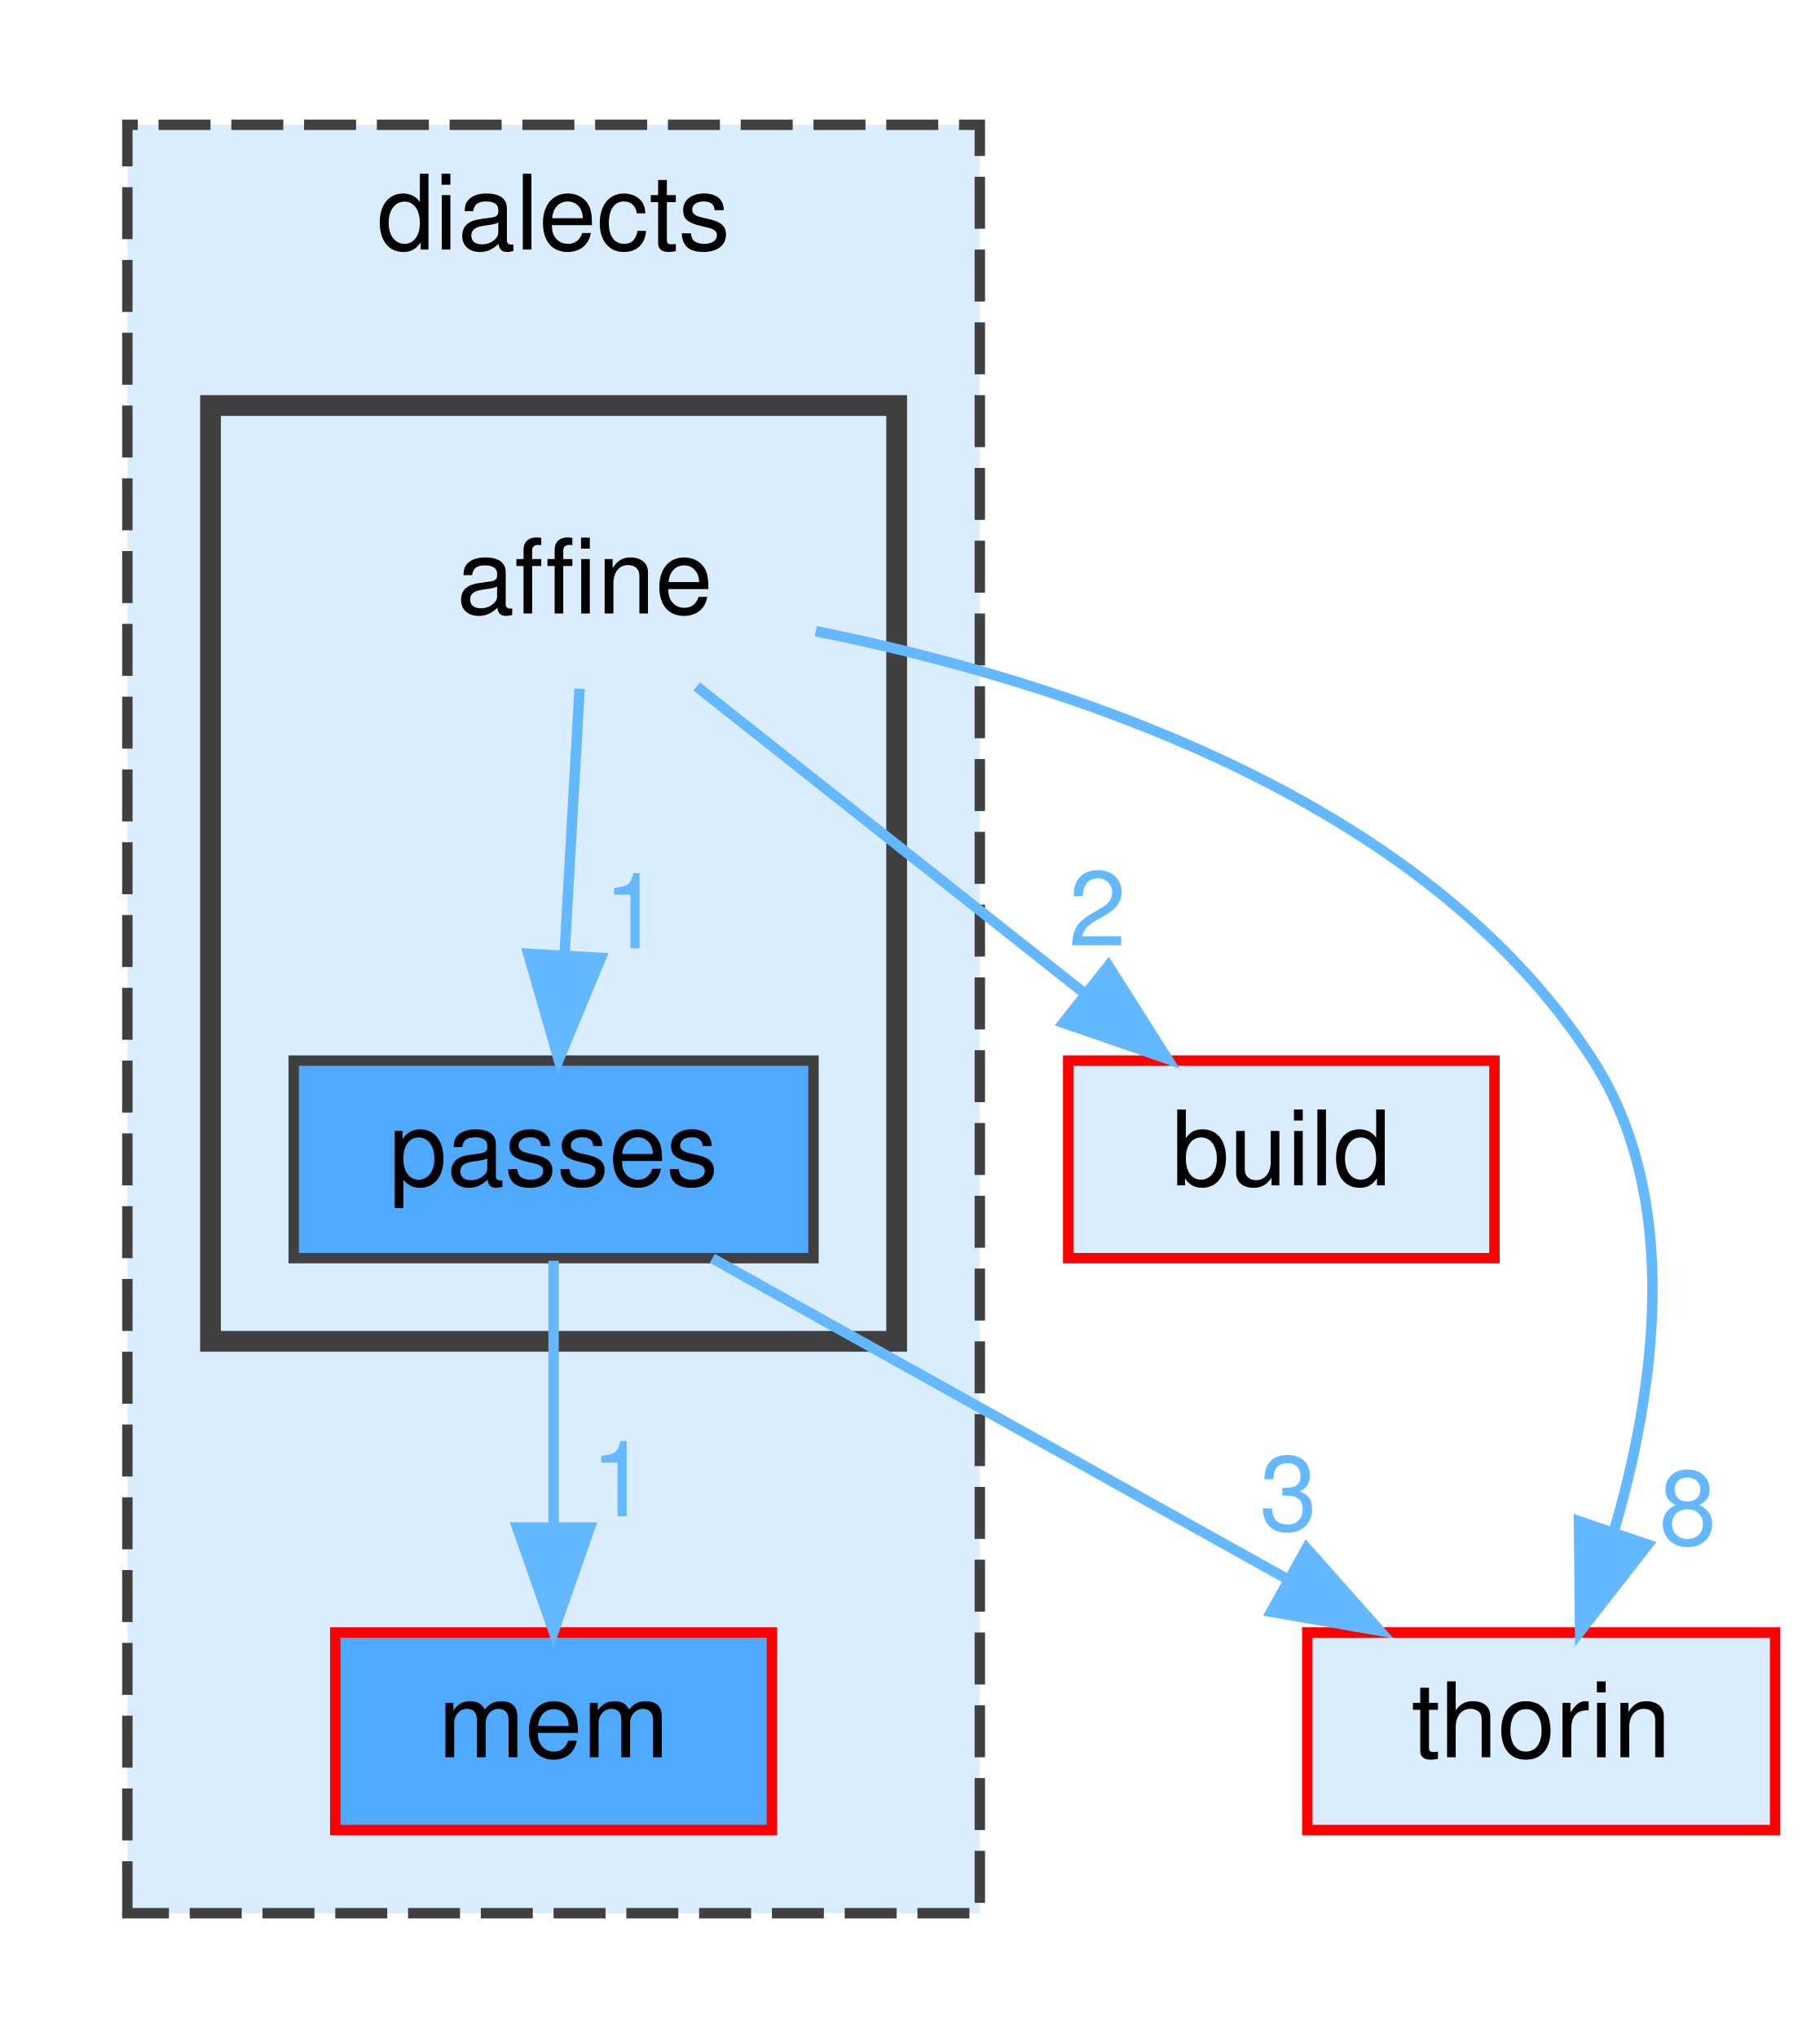
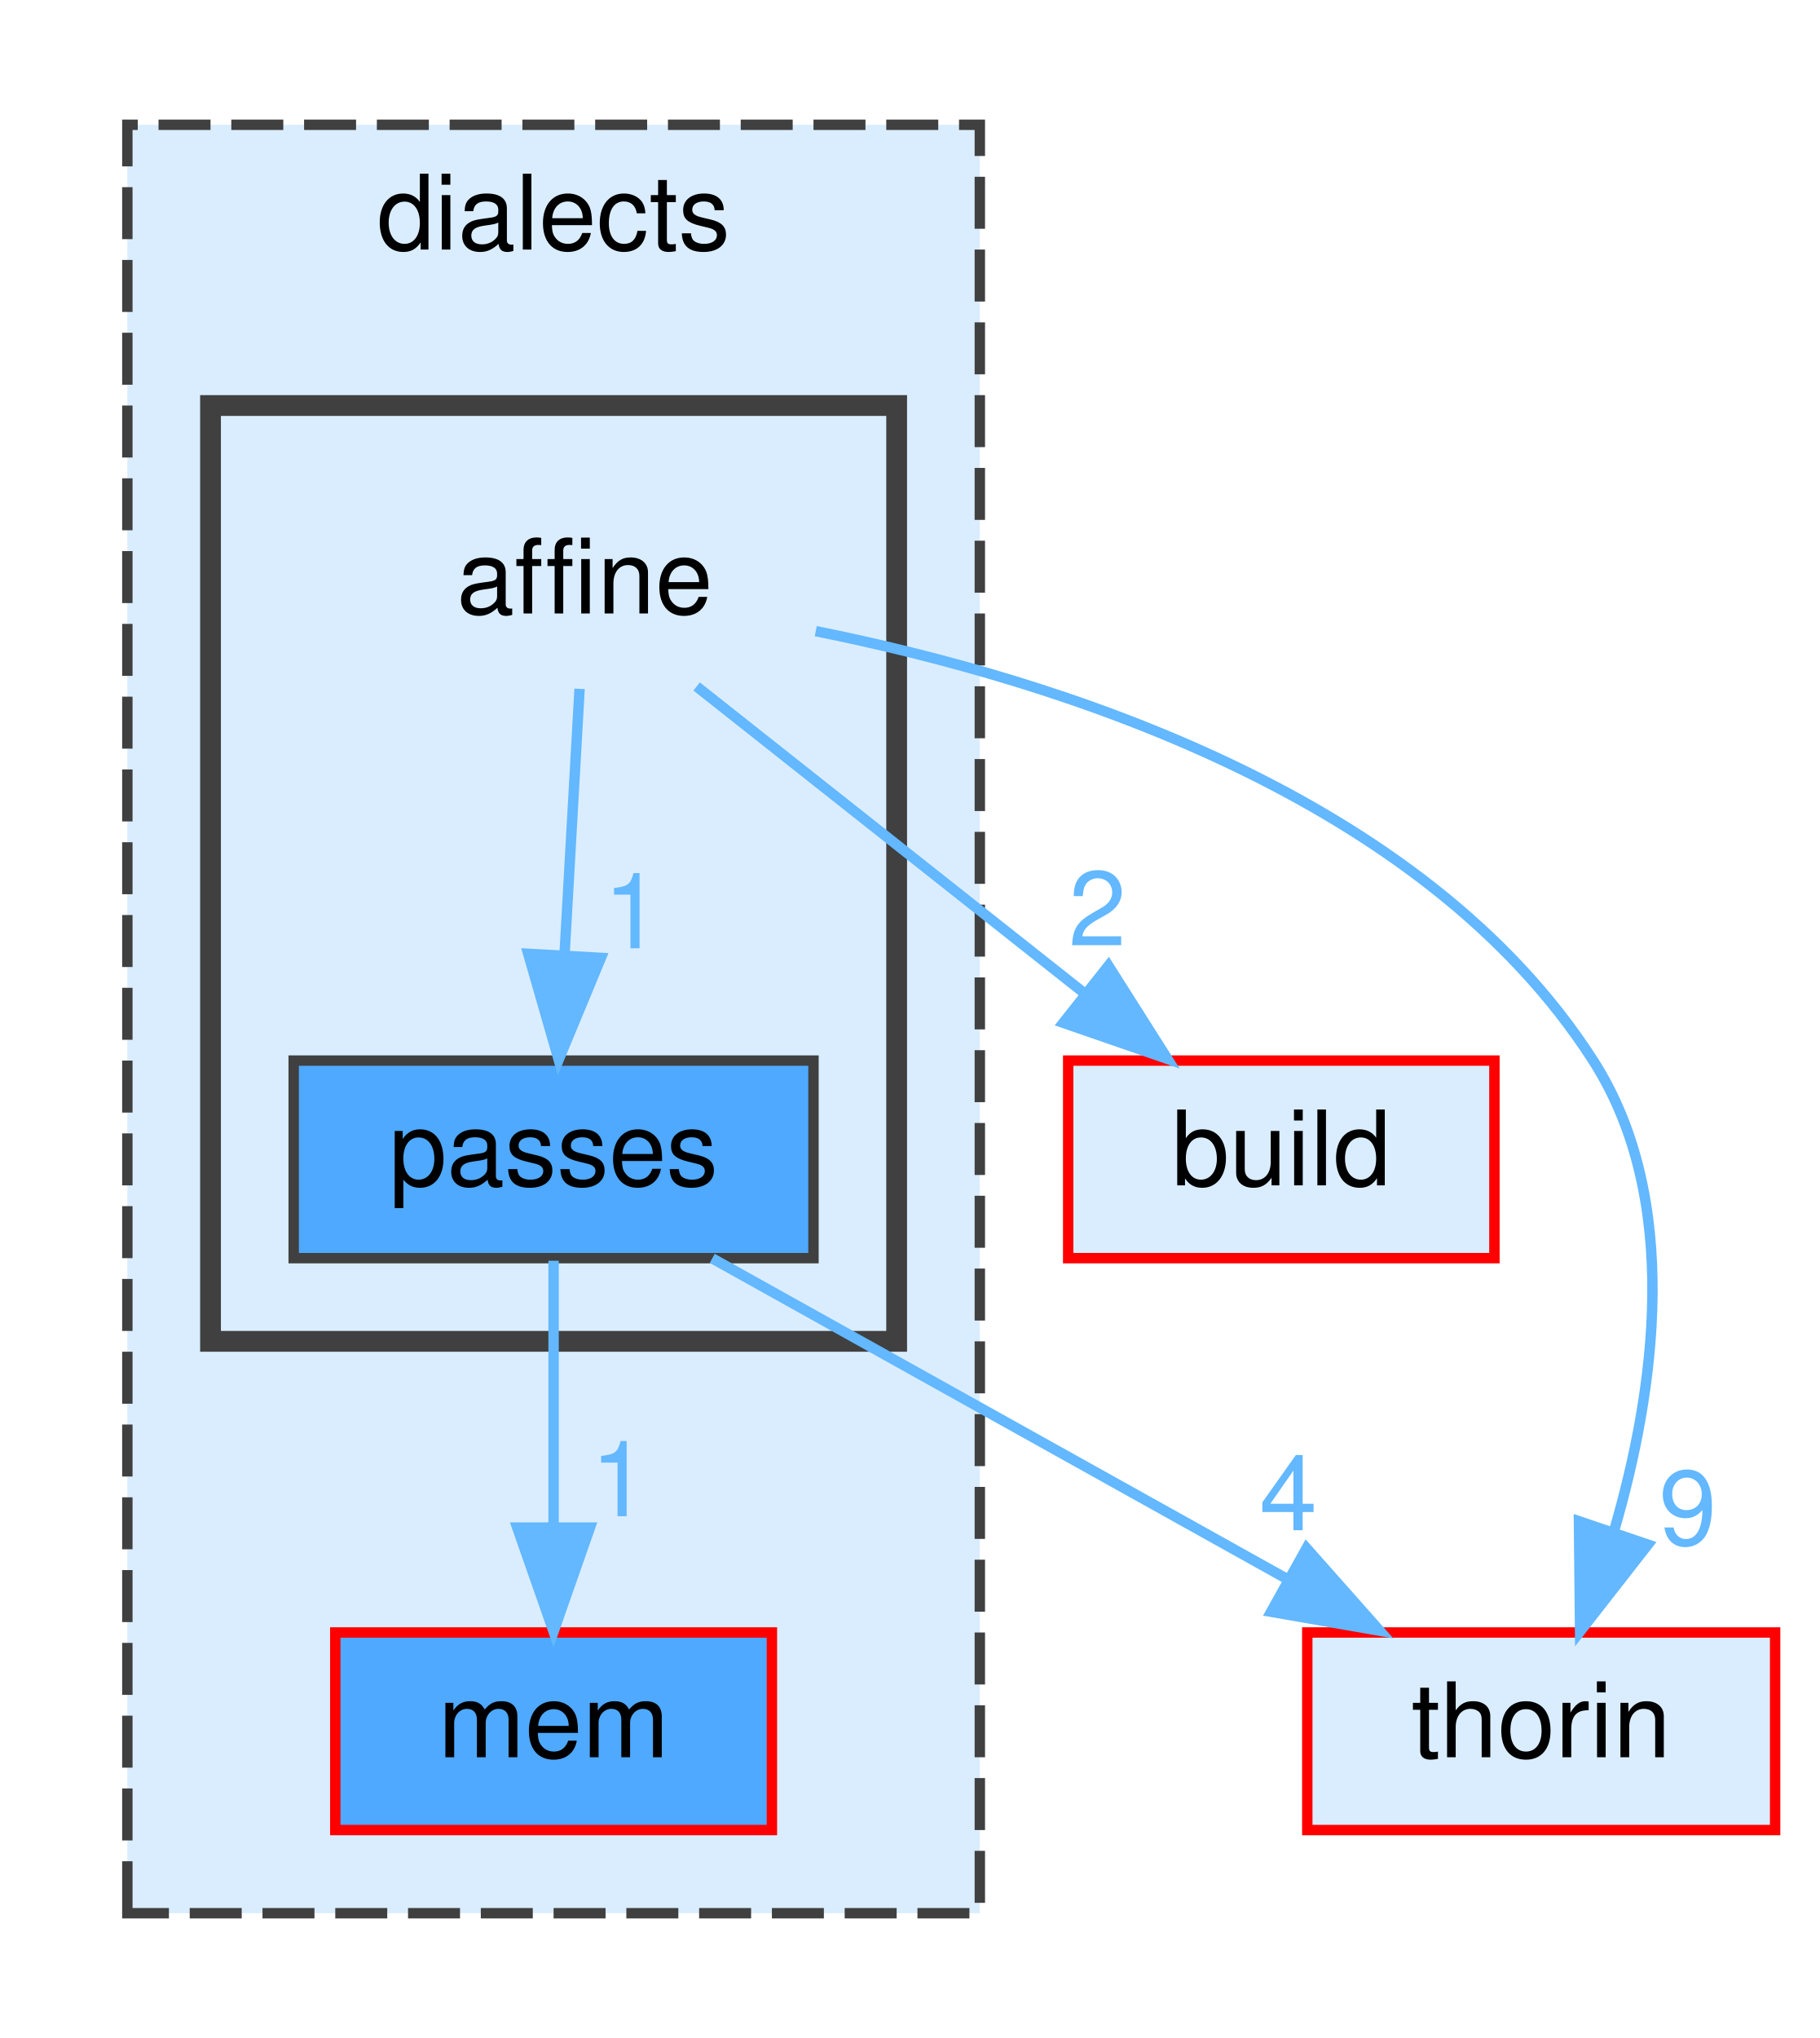
<svg xmlns="http://www.w3.org/2000/svg" xmlns:xlink="http://www.w3.org/1999/xlink" width="175pt" height="196pt" viewBox="0.00 0.00 174.50 196.00">
  <g id="graph0" class="graph" transform="scale(1 1) rotate(0) translate(4 192)">
    <g id="clust1" class="cluster">
      <g id="a_clust1">
        <a xlink:href="dir_dc7f769b3d5332bd9f89fd345831c3ed.html" target="_top" xlink:title="dialects">
          <polygon fill="#daedff" stroke="#404040" stroke-dasharray="5,2" points="8,-8 8,-180 90,-180 90,-8 8,-8" />
          <text text-anchor="middle" x="49" y="-168" font-family="Helvetica,sans-Serif" font-size="10.00">dialects</text>
        </a>
      </g>
    </g>
    <g id="clust2" class="cluster">
      <g id="a_clust2">
        <a xlink:href="dir_a4e6014a65dac395128c61005a1a2d46.html" target="_top">
          <polygon fill="#daedff" stroke="#404040" stroke-width="2" points="16,-63 16,-153 82,-153 82,-63 16,-63" />
        </a>
      </g>
    </g>
    <g id="node1" class="node">
      <g id="a_node1">
        <a xlink:href="dir_f4f507027349df35d55005177e6b6800.html" target="_top" xlink:title="mem">
          <polygon fill="#4ea9ff" stroke="red" points="70,-35 28,-35 28,-16 70,-16 70,-35" />
          <text text-anchor="middle" x="49" y="-23" font-family="Helvetica,sans-Serif" font-size="10.00">mem</text>
        </a>
      </g>
    </g>
    <g id="node2" class="node">
      <text text-anchor="middle" x="52" y="-133" font-family="Helvetica,sans-Serif" font-size="10.00">affine</text>
    </g>
    <g id="node3" class="node">
      <g id="a_node3">
        <a xlink:href="dir_3f412884cab3753195004027deca028b.html" target="_top" xlink:title="passes">
          <polygon fill="#4ea9ff" stroke="#404040" points="74,-90 24,-90 24,-71 74,-71 74,-90" />
          <text text-anchor="middle" x="49" y="-78" font-family="Helvetica,sans-Serif" font-size="10.00">passes</text>
        </a>
      </g>
    </g>
    <g id="edge1" class="edge">
      <path fill="none" stroke="#63b8ff" d="M51.5,-125.75C51.11,-118.8 50.55,-108.85 50.05,-100.13" />
      <polygon fill="#63b8ff" stroke="#63b8ff" points="53.55,-99.88 49.49,-90.09 46.56,-100.27 53.55,-99.88" />
      <g id="a_edge1-headlabel">
        <a xlink:href="dir_000001_000042.html" target="_top" xlink:title="1">
          <text text-anchor="middle" x="56.58" y="-100.8" font-family="Helvetica,sans-Serif" font-size="10.00" fill="#63b8ff">1</text>
        </a>
      </g>
    </g>
    <g id="node4" class="node">
      <g id="a_node4">
        <a xlink:href="dir_4fef79e7177ba769987a8da36c892c5f.html" target="_top" xlink:title="build">
          <polygon fill="#daedff" stroke="red" points="139.5,-90 98.5,-90 98.5,-71 139.5,-71 139.5,-90" />
          <text text-anchor="middle" x="119" y="-78" font-family="Helvetica,sans-Serif" font-size="10.00">build</text>
        </a>
      </g>
    </g>
    <g id="edge2" class="edge">
      <path fill="none" stroke="#63b8ff" d="M62.76,-125.98C72.77,-118.07 87.89,-106.11 99.93,-96.58" />
      <polygon fill="#63b8ff" stroke="#63b8ff" points="102.37,-99.12 108.04,-90.17 98.03,-93.63 102.37,-99.12" />
      <g id="a_edge2-headlabel">
        <a xlink:href="dir_000001_000008.html" target="_top" xlink:title="2">
          <text text-anchor="middle" x="101.31" y="-101.08" font-family="Helvetica,sans-Serif" font-size="10.00" fill="#63b8ff">2</text>
        </a>
      </g>
    </g>
    <g id="node5" class="node">
      <g id="a_node5">
        <a xlink:href="dir_c4168c80b7484587a21dc92c326c695e.html" target="_top" xlink:title="thorin">
          <polygon fill="#daedff" stroke="red" points="166.5,-35 121.5,-35 121.5,-16 166.5,-16 166.5,-35" />
          <text text-anchor="middle" x="144" y="-23" font-family="Helvetica,sans-Serif" font-size="10.00">thorin</text>
        </a>
      </g>
    </g>
    <g id="edge3" class="edge">
      <path fill="none" stroke="#63b8ff" d="M74.22,-131.3C97.4,-126.65 132.59,-115.58 149,-90 157.57,-76.63 154.96,-58.28 151,-44.74" />
      <polygon fill="#63b8ff" stroke="#63b8ff" points="154.26,-43.45 147.74,-35.1 147.63,-45.7 154.26,-43.45" />
      <g id="a_edge3-headlabel">
-         <a xlink:href="dir_000001_000062.html" target="_top" xlink:title="8">
-           <text text-anchor="middle" x="158.1" y="-43.44" font-family="Helvetica,sans-Serif" font-size="10.00" fill="#63b8ff">8</text>
+         <a xlink:href="dir_000001_000062.html" target="_top" xlink:title="9">
+           <text text-anchor="middle" x="158.1" y="-43.44" font-family="Helvetica,sans-Serif" font-size="10.00" fill="#63b8ff">9</text>
        </a>
      </g>
    </g>
    <g id="edge5" class="edge">
      <path fill="none" stroke="#63b8ff" d="M49,-70.75C49,-63.8 49,-53.85 49,-45.13" />
      <polygon fill="#63b8ff" stroke="#63b8ff" points="52.5,-45.09 49,-35.09 45.5,-45.09 52.5,-45.09" />
      <g id="a_edge5-headlabel">
        <a xlink:href="dir_000042_000037.html" target="_top" xlink:title="1">
          <text text-anchor="middle" x="55.34" y="-46.18" font-family="Helvetica,sans-Serif" font-size="10.00" fill="#63b8ff">1</text>
        </a>
      </g>
    </g>
    <g id="edge4" class="edge">
      <path fill="none" stroke="#63b8ff" d="M64.26,-70.98C79.13,-62.69 101.98,-49.94 119.42,-40.22" />
      <polygon fill="#63b8ff" stroke="#63b8ff" points="121.43,-43.1 128.46,-35.17 118.02,-36.99 121.43,-43.1" />
      <g id="a_edge4-headlabel">
-         <a xlink:href="dir_000042_000062.html" target="_top" xlink:title="3">
-           <text text-anchor="middle" x="119.68" y="-44.83" font-family="Helvetica,sans-Serif" font-size="10.00" fill="#63b8ff">3</text>
+         <a xlink:href="dir_000042_000062.html" target="_top" xlink:title="4">
+           <text text-anchor="middle" x="119.68" y="-44.83" font-family="Helvetica,sans-Serif" font-size="10.00" fill="#63b8ff">4</text>
        </a>
      </g>
    </g>
  </g>
</svg>
